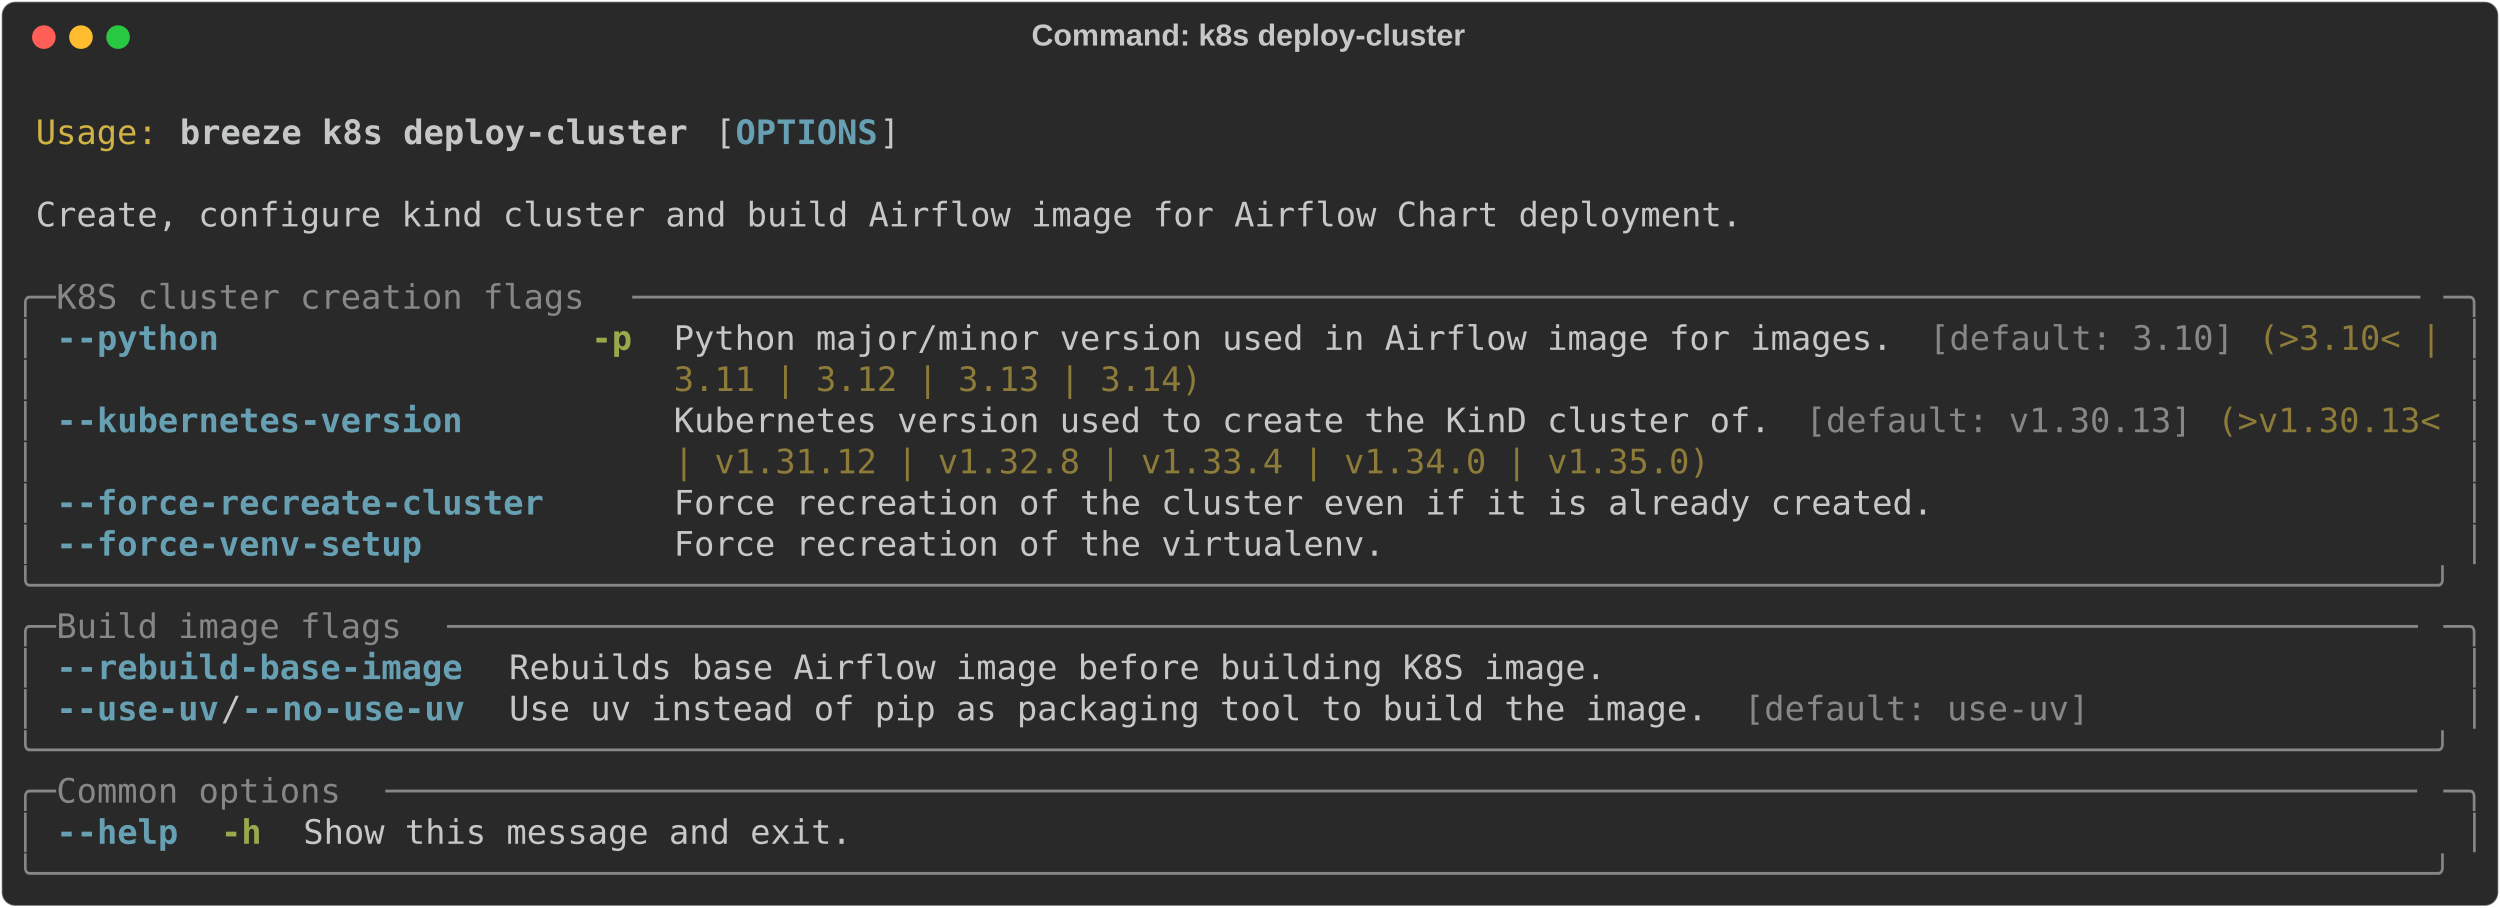
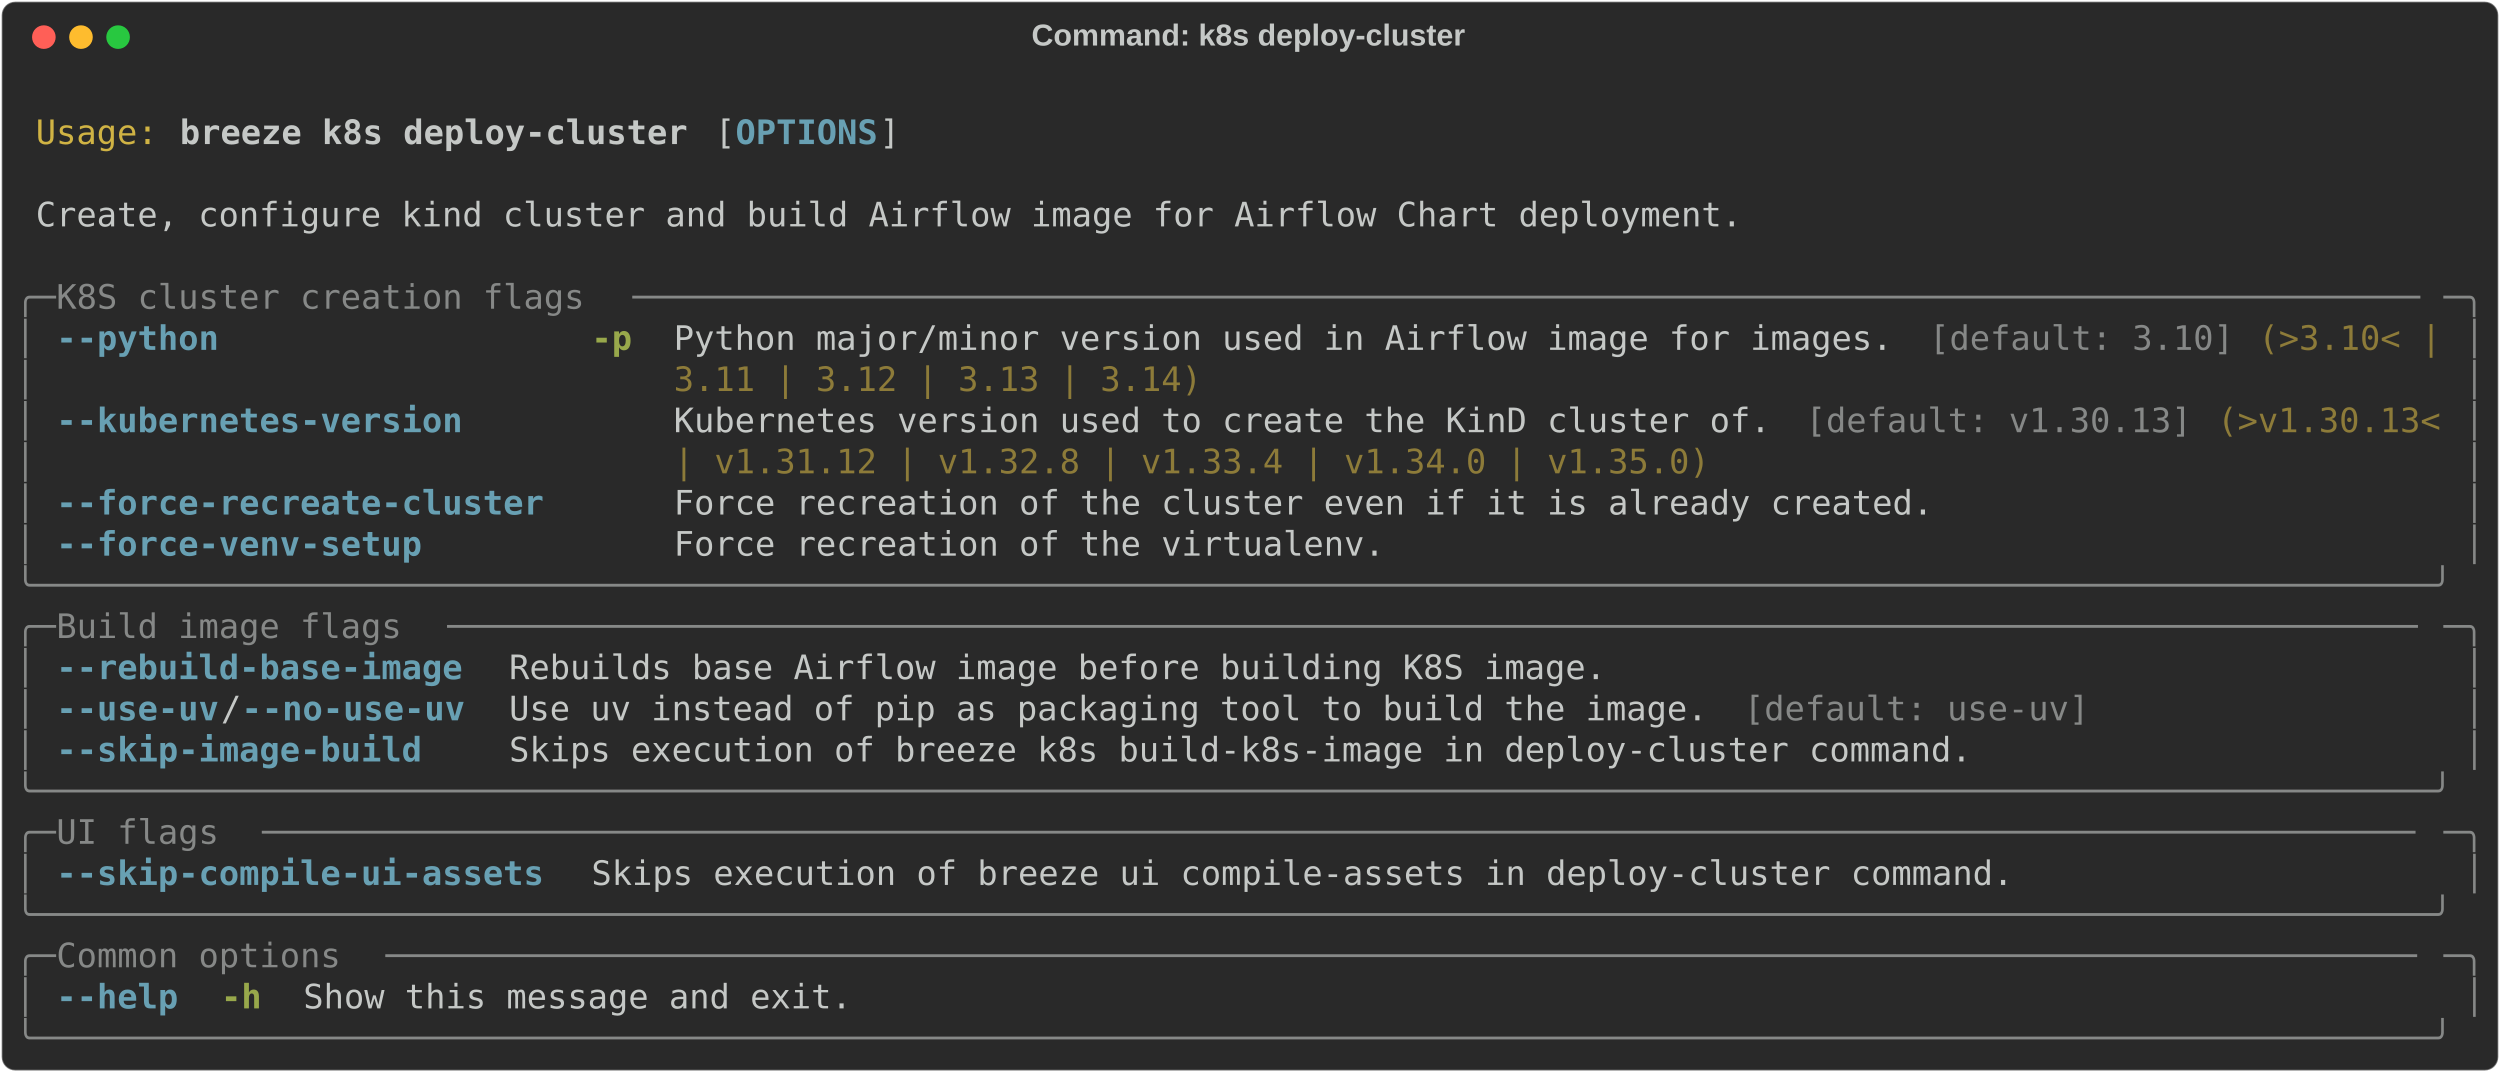
- <svg xmlns="http://www.w3.org/2000/svg" class="rich-terminal" viewBox="0 0 1482 538.0">
+ <svg xmlns="http://www.w3.org/2000/svg" class="rich-terminal" viewBox="0 0 1482 635.6">
  <style>

    @font-face {
        font-family: "Fira Code";
        src: local("FiraCode-Regular"),
                url("https://cdnjs.cloudflare.com/ajax/libs/firacode/6.2.0/woff2/FiraCode-Regular.woff2") format("woff2"),
                url("https://cdnjs.cloudflare.com/ajax/libs/firacode/6.2.0/woff/FiraCode-Regular.woff") format("woff");
        font-style: normal;
        font-weight: 400;
    }
    @font-face {
        font-family: "Fira Code";
        src: local("FiraCode-Bold"),
                url("https://cdnjs.cloudflare.com/ajax/libs/firacode/6.2.0/woff2/FiraCode-Bold.woff2") format("woff2"),
                url("https://cdnjs.cloudflare.com/ajax/libs/firacode/6.2.0/woff/FiraCode-Bold.woff") format("woff");
        font-style: bold;
        font-weight: 700;
    }

    .breeze-k8s-deploy-cluster-matrix {
        font-family: Fira Code, monospace;
        font-size: 20px;
        line-height: 24.4px;
        font-variant-east-asian: full-width;
    }

    .breeze-k8s-deploy-cluster-title {
        font-size: 18px;
        font-weight: bold;
        font-family: arial;
    }

    .breeze-k8s-deploy-cluster-r1 { fill: #c5c8c6 }
.breeze-k8s-deploy-cluster-r2 { fill: #d0b344 }
.breeze-k8s-deploy-cluster-r3 { fill: #c5c8c6;font-weight: bold }
.breeze-k8s-deploy-cluster-r4 { fill: #68a0b3;font-weight: bold }
.breeze-k8s-deploy-cluster-r5 { fill: #868887 }
.breeze-k8s-deploy-cluster-r6 { fill: #98a84b;font-weight: bold }
.breeze-k8s-deploy-cluster-r7 { fill: #8d7b39 }
    </style>
  <defs>
    <clipPath id="breeze-k8s-deploy-cluster-clip-terminal">
-       <rect x="0" y="0" width="1463.0" height="487.0" />
+       <rect x="0" y="0" width="1463.0" height="584.6" />
    </clipPath>
    <clipPath id="breeze-k8s-deploy-cluster-line-0">
      <rect x="0" y="1.5" width="1464" height="24.65" />
    </clipPath>
    <clipPath id="breeze-k8s-deploy-cluster-line-1">
      <rect x="0" y="25.9" width="1464" height="24.65" />
    </clipPath>
    <clipPath id="breeze-k8s-deploy-cluster-line-2">
      <rect x="0" y="50.3" width="1464" height="24.65" />
    </clipPath>
    <clipPath id="breeze-k8s-deploy-cluster-line-3">
      <rect x="0" y="74.7" width="1464" height="24.65" />
    </clipPath>
    <clipPath id="breeze-k8s-deploy-cluster-line-4">
      <rect x="0" y="99.1" width="1464" height="24.65" />
    </clipPath>
    <clipPath id="breeze-k8s-deploy-cluster-line-5">
      <rect x="0" y="123.5" width="1464" height="24.65" />
    </clipPath>
    <clipPath id="breeze-k8s-deploy-cluster-line-6">
      <rect x="0" y="147.9" width="1464" height="24.65" />
    </clipPath>
    <clipPath id="breeze-k8s-deploy-cluster-line-7">
      <rect x="0" y="172.3" width="1464" height="24.65" />
    </clipPath>
    <clipPath id="breeze-k8s-deploy-cluster-line-8">
      <rect x="0" y="196.7" width="1464" height="24.65" />
    </clipPath>
    <clipPath id="breeze-k8s-deploy-cluster-line-9">
      <rect x="0" y="221.1" width="1464" height="24.65" />
    </clipPath>
    <clipPath id="breeze-k8s-deploy-cluster-line-10">
      <rect x="0" y="245.5" width="1464" height="24.65" />
    </clipPath>
    <clipPath id="breeze-k8s-deploy-cluster-line-11">
      <rect x="0" y="269.9" width="1464" height="24.65" />
    </clipPath>
    <clipPath id="breeze-k8s-deploy-cluster-line-12">
      <rect x="0" y="294.3" width="1464" height="24.65" />
    </clipPath>
    <clipPath id="breeze-k8s-deploy-cluster-line-13">
      <rect x="0" y="318.7" width="1464" height="24.65" />
    </clipPath>
    <clipPath id="breeze-k8s-deploy-cluster-line-14">
      <rect x="0" y="343.1" width="1464" height="24.65" />
    </clipPath>
    <clipPath id="breeze-k8s-deploy-cluster-line-15">
      <rect x="0" y="367.5" width="1464" height="24.65" />
    </clipPath>
    <clipPath id="breeze-k8s-deploy-cluster-line-16">
      <rect x="0" y="391.9" width="1464" height="24.65" />
    </clipPath>
    <clipPath id="breeze-k8s-deploy-cluster-line-17">
      <rect x="0" y="416.3" width="1464" height="24.65" />
    </clipPath>
    <clipPath id="breeze-k8s-deploy-cluster-line-18">
      <rect x="0" y="440.7" width="1464" height="24.65" />
    </clipPath>
+     <clipPath id="breeze-k8s-deploy-cluster-line-19">
+       <rect x="0" y="465.1" width="1464" height="24.65" />
+     </clipPath>
+     <clipPath id="breeze-k8s-deploy-cluster-line-20">
+       <rect x="0" y="489.5" width="1464" height="24.65" />
+     </clipPath>
+     <clipPath id="breeze-k8s-deploy-cluster-line-21">
+       <rect x="0" y="513.9" width="1464" height="24.65" />
+     </clipPath>
+     <clipPath id="breeze-k8s-deploy-cluster-line-22">
+       <rect x="0" y="538.3" width="1464" height="24.65" />
+     </clipPath>
  </defs>
-   <rect fill="#292929" stroke="rgba(255,255,255,0.35)" stroke-width="1" x="1" y="1" width="1480" height="536" rx="8" />
+   <rect fill="#292929" stroke="rgba(255,255,255,0.35)" stroke-width="1" x="1" y="1" width="1480" height="633.6" rx="8" />
  <text class="breeze-k8s-deploy-cluster-title" fill="#c5c8c6" text-anchor="middle" x="740" y="27">Command: k8s deploy-cluster</text>
  <g transform="translate(26,22)">
    <circle cx="0" cy="0" r="7" fill="#ff5f57" />
    <circle cx="22" cy="0" r="7" fill="#febc2e" />
    <circle cx="44" cy="0" r="7" fill="#28c840" />
  </g>
  <g transform="translate(9, 41)" clip-path="url(#breeze-k8s-deploy-cluster-clip-terminal)">
    <g class="breeze-k8s-deploy-cluster-matrix">
      <text class="breeze-k8s-deploy-cluster-r1" x="1464" y="20" textLength="12.2" clip-path="url(#breeze-k8s-deploy-cluster-line-0)">
</text>
      <text class="breeze-k8s-deploy-cluster-r2" x="12.2" y="44.4" textLength="73.2" clip-path="url(#breeze-k8s-deploy-cluster-line-1)">Usage:</text>
      <text class="breeze-k8s-deploy-cluster-r3" x="97.6" y="44.4" textLength="305" clip-path="url(#breeze-k8s-deploy-cluster-line-1)">breeze k8s deploy-cluster</text>
      <text class="breeze-k8s-deploy-cluster-r1" x="414.8" y="44.4" textLength="12.2" clip-path="url(#breeze-k8s-deploy-cluster-line-1)">[</text>
      <text class="breeze-k8s-deploy-cluster-r4" x="427" y="44.4" textLength="85.4" clip-path="url(#breeze-k8s-deploy-cluster-line-1)">OPTIONS</text>
      <text class="breeze-k8s-deploy-cluster-r1" x="512.4" y="44.4" textLength="12.2" clip-path="url(#breeze-k8s-deploy-cluster-line-1)">]</text>
      <text class="breeze-k8s-deploy-cluster-r1" x="1464" y="44.4" textLength="12.2" clip-path="url(#breeze-k8s-deploy-cluster-line-1)">
</text>
      <text class="breeze-k8s-deploy-cluster-r1" x="1464" y="68.8" textLength="12.2" clip-path="url(#breeze-k8s-deploy-cluster-line-2)">
</text>
      <text class="breeze-k8s-deploy-cluster-r1" x="12.2" y="93.2" textLength="1024.8" clip-path="url(#breeze-k8s-deploy-cluster-line-3)">Create, configure kind cluster and build Airflow image for Airflow Chart deployment.</text>
      <text class="breeze-k8s-deploy-cluster-r1" x="1464" y="93.2" textLength="12.2" clip-path="url(#breeze-k8s-deploy-cluster-line-3)">
</text>
      <text class="breeze-k8s-deploy-cluster-r1" x="1464" y="117.6" textLength="12.2" clip-path="url(#breeze-k8s-deploy-cluster-line-4)">
</text>
      <text class="breeze-k8s-deploy-cluster-r5" x="0" y="142" textLength="24.4" clip-path="url(#breeze-k8s-deploy-cluster-line-5)">╭─</text>
      <text class="breeze-k8s-deploy-cluster-r5" x="24.4" y="142" textLength="341.6" clip-path="url(#breeze-k8s-deploy-cluster-line-5)"> K8S cluster creation flags </text>
      <text class="breeze-k8s-deploy-cluster-r5" x="366" y="142" textLength="1073.6" clip-path="url(#breeze-k8s-deploy-cluster-line-5)">────────────────────────────────────────────────────────────────────────────────────────</text>
      <text class="breeze-k8s-deploy-cluster-r5" x="1439.6" y="142" textLength="24.4" clip-path="url(#breeze-k8s-deploy-cluster-line-5)">─╮</text>
      <text class="breeze-k8s-deploy-cluster-r1" x="1464" y="142" textLength="12.2" clip-path="url(#breeze-k8s-deploy-cluster-line-5)">
</text>
      <text class="breeze-k8s-deploy-cluster-r5" x="0" y="166.4" textLength="12.2" clip-path="url(#breeze-k8s-deploy-cluster-line-6)">│</text>
      <text class="breeze-k8s-deploy-cluster-r4" x="24.4" y="166.4" textLength="292.8" clip-path="url(#breeze-k8s-deploy-cluster-line-6)">--python                </text>
      <text class="breeze-k8s-deploy-cluster-r6" x="341.6" y="166.4" textLength="24.4" clip-path="url(#breeze-k8s-deploy-cluster-line-6)">-p</text>
      <text class="breeze-k8s-deploy-cluster-r1" x="390.4" y="166.4" textLength="744.2" clip-path="url(#breeze-k8s-deploy-cluster-line-6)">Python major/minor version used in Airflow image for images. </text>
      <text class="breeze-k8s-deploy-cluster-r5" x="1134.6" y="166.4" textLength="183" clip-path="url(#breeze-k8s-deploy-cluster-line-6)">[default: 3.10]</text>
      <text class="breeze-k8s-deploy-cluster-r7" x="1329.8" y="166.4" textLength="109.8" clip-path="url(#breeze-k8s-deploy-cluster-line-6)">(&gt;3.10&lt; |</text>
      <text class="breeze-k8s-deploy-cluster-r5" x="1451.8" y="166.4" textLength="12.2" clip-path="url(#breeze-k8s-deploy-cluster-line-6)">│</text>
      <text class="breeze-k8s-deploy-cluster-r1" x="1464" y="166.4" textLength="12.2" clip-path="url(#breeze-k8s-deploy-cluster-line-6)">
</text>
      <text class="breeze-k8s-deploy-cluster-r5" x="0" y="190.8" textLength="12.2" clip-path="url(#breeze-k8s-deploy-cluster-line-7)">│</text>
      <text class="breeze-k8s-deploy-cluster-r7" x="390.4" y="190.8" textLength="317.2" clip-path="url(#breeze-k8s-deploy-cluster-line-7)">3.11 | 3.12 | 3.13 | 3.14)</text>
      <text class="breeze-k8s-deploy-cluster-r5" x="1451.8" y="190.8" textLength="12.2" clip-path="url(#breeze-k8s-deploy-cluster-line-7)">│</text>
      <text class="breeze-k8s-deploy-cluster-r1" x="1464" y="190.8" textLength="12.2" clip-path="url(#breeze-k8s-deploy-cluster-line-7)">
</text>
      <text class="breeze-k8s-deploy-cluster-r5" x="0" y="215.2" textLength="12.2" clip-path="url(#breeze-k8s-deploy-cluster-line-8)">│</text>
      <text class="breeze-k8s-deploy-cluster-r4" x="24.4" y="215.2" textLength="292.8" clip-path="url(#breeze-k8s-deploy-cluster-line-8)">--kubernetes-version    </text>
      <text class="breeze-k8s-deploy-cluster-r1" x="390.4" y="215.2" textLength="671" clip-path="url(#breeze-k8s-deploy-cluster-line-8)">Kubernetes version used to create the KinD cluster of. </text>
      <text class="breeze-k8s-deploy-cluster-r5" x="1061.4" y="215.2" textLength="231.8" clip-path="url(#breeze-k8s-deploy-cluster-line-8)">[default: v1.30.13]</text>
      <text class="breeze-k8s-deploy-cluster-r7" x="1305.4" y="215.2" textLength="134.2" clip-path="url(#breeze-k8s-deploy-cluster-line-8)">(&gt;v1.30.13&lt;</text>
      <text class="breeze-k8s-deploy-cluster-r5" x="1451.8" y="215.2" textLength="12.2" clip-path="url(#breeze-k8s-deploy-cluster-line-8)">│</text>
      <text class="breeze-k8s-deploy-cluster-r1" x="1464" y="215.2" textLength="12.2" clip-path="url(#breeze-k8s-deploy-cluster-line-8)">
</text>
      <text class="breeze-k8s-deploy-cluster-r5" x="0" y="239.6" textLength="12.2" clip-path="url(#breeze-k8s-deploy-cluster-line-9)">│</text>
      <text class="breeze-k8s-deploy-cluster-r7" x="390.4" y="239.6" textLength="622.2" clip-path="url(#breeze-k8s-deploy-cluster-line-9)">| v1.31.12 | v1.32.8 | v1.33.4 | v1.34.0 | v1.35.0)</text>
      <text class="breeze-k8s-deploy-cluster-r5" x="1451.8" y="239.6" textLength="12.2" clip-path="url(#breeze-k8s-deploy-cluster-line-9)">│</text>
      <text class="breeze-k8s-deploy-cluster-r1" x="1464" y="239.6" textLength="12.2" clip-path="url(#breeze-k8s-deploy-cluster-line-9)">
</text>
      <text class="breeze-k8s-deploy-cluster-r5" x="0" y="264" textLength="12.2" clip-path="url(#breeze-k8s-deploy-cluster-line-10)">│</text>
      <text class="breeze-k8s-deploy-cluster-r4" x="24.4" y="264" textLength="292.8" clip-path="url(#breeze-k8s-deploy-cluster-line-10)">--force-recreate-cluster</text>
      <text class="breeze-k8s-deploy-cluster-r1" x="390.4" y="264" textLength="756.4" clip-path="url(#breeze-k8s-deploy-cluster-line-10)">Force recreation of the cluster even if it is already created.</text>
      <text class="breeze-k8s-deploy-cluster-r5" x="1451.8" y="264" textLength="12.2" clip-path="url(#breeze-k8s-deploy-cluster-line-10)">│</text>
      <text class="breeze-k8s-deploy-cluster-r1" x="1464" y="264" textLength="12.2" clip-path="url(#breeze-k8s-deploy-cluster-line-10)">
</text>
      <text class="breeze-k8s-deploy-cluster-r5" x="0" y="288.4" textLength="12.2" clip-path="url(#breeze-k8s-deploy-cluster-line-11)">│</text>
      <text class="breeze-k8s-deploy-cluster-r4" x="24.4" y="288.4" textLength="292.8" clip-path="url(#breeze-k8s-deploy-cluster-line-11)">--force-venv-setup      </text>
      <text class="breeze-k8s-deploy-cluster-r1" x="390.4" y="288.4" textLength="427" clip-path="url(#breeze-k8s-deploy-cluster-line-11)">Force recreation of the virtualenv.</text>
      <text class="breeze-k8s-deploy-cluster-r5" x="1451.8" y="288.4" textLength="12.2" clip-path="url(#breeze-k8s-deploy-cluster-line-11)">│</text>
      <text class="breeze-k8s-deploy-cluster-r1" x="1464" y="288.4" textLength="12.2" clip-path="url(#breeze-k8s-deploy-cluster-line-11)">
</text>
      <text class="breeze-k8s-deploy-cluster-r5" x="0" y="312.8" textLength="1464" clip-path="url(#breeze-k8s-deploy-cluster-line-12)">╰──────────────────────────────────────────────────────────────────────────────────────────────────────────────────────╯</text>
      <text class="breeze-k8s-deploy-cluster-r1" x="1464" y="312.8" textLength="12.2" clip-path="url(#breeze-k8s-deploy-cluster-line-12)">
</text>
      <text class="breeze-k8s-deploy-cluster-r5" x="0" y="337.2" textLength="24.4" clip-path="url(#breeze-k8s-deploy-cluster-line-13)">╭─</text>
      <text class="breeze-k8s-deploy-cluster-r5" x="24.4" y="337.2" textLength="231.8" clip-path="url(#breeze-k8s-deploy-cluster-line-13)"> Build image flags </text>
      <text class="breeze-k8s-deploy-cluster-r5" x="256.2" y="337.2" textLength="1183.4" clip-path="url(#breeze-k8s-deploy-cluster-line-13)">─────────────────────────────────────────────────────────────────────────────────────────────────</text>
      <text class="breeze-k8s-deploy-cluster-r5" x="1439.6" y="337.2" textLength="24.4" clip-path="url(#breeze-k8s-deploy-cluster-line-13)">─╮</text>
      <text class="breeze-k8s-deploy-cluster-r1" x="1464" y="337.2" textLength="12.2" clip-path="url(#breeze-k8s-deploy-cluster-line-13)">
</text>
      <text class="breeze-k8s-deploy-cluster-r5" x="0" y="361.6" textLength="12.2" clip-path="url(#breeze-k8s-deploy-cluster-line-14)">│</text>
      <text class="breeze-k8s-deploy-cluster-r4" x="24.4" y="361.6" textLength="244" clip-path="url(#breeze-k8s-deploy-cluster-line-14)">--rebuild-base-image</text>
      <text class="breeze-k8s-deploy-cluster-r1" x="292.8" y="361.6" textLength="658.8" clip-path="url(#breeze-k8s-deploy-cluster-line-14)">Rebuilds base Airflow image before building K8S image.</text>
      <text class="breeze-k8s-deploy-cluster-r5" x="1451.8" y="361.6" textLength="12.2" clip-path="url(#breeze-k8s-deploy-cluster-line-14)">│</text>
      <text class="breeze-k8s-deploy-cluster-r1" x="1464" y="361.6" textLength="12.2" clip-path="url(#breeze-k8s-deploy-cluster-line-14)">
</text>
      <text class="breeze-k8s-deploy-cluster-r5" x="0" y="386" textLength="12.2" clip-path="url(#breeze-k8s-deploy-cluster-line-15)">│</text>
      <text class="breeze-k8s-deploy-cluster-r4" x="24.4" y="386" textLength="97.6" clip-path="url(#breeze-k8s-deploy-cluster-line-15)">--use-uv</text>
      <text class="breeze-k8s-deploy-cluster-r1" x="122" y="386" textLength="12.2" clip-path="url(#breeze-k8s-deploy-cluster-line-15)">/</text>
      <text class="breeze-k8s-deploy-cluster-r4" x="134.2" y="386" textLength="134.2" clip-path="url(#breeze-k8s-deploy-cluster-line-15)">--no-use-uv</text>
      <text class="breeze-k8s-deploy-cluster-r1" x="292.8" y="386" textLength="732" clip-path="url(#breeze-k8s-deploy-cluster-line-15)">Use uv instead of pip as packaging tool to build the image. </text>
      <text class="breeze-k8s-deploy-cluster-r5" x="1024.8" y="386" textLength="207.4" clip-path="url(#breeze-k8s-deploy-cluster-line-15)">[default: use-uv]</text>
      <text class="breeze-k8s-deploy-cluster-r5" x="1451.8" y="386" textLength="12.2" clip-path="url(#breeze-k8s-deploy-cluster-line-15)">│</text>
      <text class="breeze-k8s-deploy-cluster-r1" x="1464" y="386" textLength="12.2" clip-path="url(#breeze-k8s-deploy-cluster-line-15)">
</text>
-       <text class="breeze-k8s-deploy-cluster-r5" x="0" y="410.4" textLength="1464" clip-path="url(#breeze-k8s-deploy-cluster-line-16)">╰──────────────────────────────────────────────────────────────────────────────────────────────────────────────────────╯</text>
+       <text class="breeze-k8s-deploy-cluster-r5" x="0" y="410.4" textLength="12.2" clip-path="url(#breeze-k8s-deploy-cluster-line-16)">│</text>
+       <text class="breeze-k8s-deploy-cluster-r4" x="24.4" y="410.4" textLength="244" clip-path="url(#breeze-k8s-deploy-cluster-line-16)">--skip-image-build  </text>
+       <text class="breeze-k8s-deploy-cluster-r1" x="292.8" y="410.4" textLength="878.4" clip-path="url(#breeze-k8s-deploy-cluster-line-16)">Skips execution of breeze k8s build-k8s-image in deploy-cluster command.</text>
+       <text class="breeze-k8s-deploy-cluster-r5" x="1451.8" y="410.4" textLength="12.2" clip-path="url(#breeze-k8s-deploy-cluster-line-16)">│</text>
      <text class="breeze-k8s-deploy-cluster-r1" x="1464" y="410.4" textLength="12.2" clip-path="url(#breeze-k8s-deploy-cluster-line-16)">
</text>
-       <text class="breeze-k8s-deploy-cluster-r5" x="0" y="434.8" textLength="24.4" clip-path="url(#breeze-k8s-deploy-cluster-line-17)">╭─</text>
-       <text class="breeze-k8s-deploy-cluster-r5" x="24.4" y="434.8" textLength="195.2" clip-path="url(#breeze-k8s-deploy-cluster-line-17)"> Common options </text>
-       <text class="breeze-k8s-deploy-cluster-r5" x="219.6" y="434.8" textLength="1220" clip-path="url(#breeze-k8s-deploy-cluster-line-17)">────────────────────────────────────────────────────────────────────────────────────────────────────</text>
-       <text class="breeze-k8s-deploy-cluster-r5" x="1439.6" y="434.8" textLength="24.4" clip-path="url(#breeze-k8s-deploy-cluster-line-17)">─╮</text>
+       <text class="breeze-k8s-deploy-cluster-r5" x="0" y="434.8" textLength="1464" clip-path="url(#breeze-k8s-deploy-cluster-line-17)">╰──────────────────────────────────────────────────────────────────────────────────────────────────────────────────────╯</text>
      <text class="breeze-k8s-deploy-cluster-r1" x="1464" y="434.8" textLength="12.2" clip-path="url(#breeze-k8s-deploy-cluster-line-17)">
</text>
-       <text class="breeze-k8s-deploy-cluster-r5" x="0" y="459.2" textLength="12.2" clip-path="url(#breeze-k8s-deploy-cluster-line-18)">│</text>
-       <text class="breeze-k8s-deploy-cluster-r4" x="24.4" y="459.2" textLength="73.2" clip-path="url(#breeze-k8s-deploy-cluster-line-18)">--help</text>
-       <text class="breeze-k8s-deploy-cluster-r6" x="122" y="459.2" textLength="24.4" clip-path="url(#breeze-k8s-deploy-cluster-line-18)">-h</text>
-       <text class="breeze-k8s-deploy-cluster-r1" x="170.8" y="459.2" textLength="329.4" clip-path="url(#breeze-k8s-deploy-cluster-line-18)">Show this message and exit.</text>
-       <text class="breeze-k8s-deploy-cluster-r5" x="1451.8" y="459.2" textLength="12.2" clip-path="url(#breeze-k8s-deploy-cluster-line-18)">│</text>
+       <text class="breeze-k8s-deploy-cluster-r5" x="0" y="459.2" textLength="24.4" clip-path="url(#breeze-k8s-deploy-cluster-line-18)">╭─</text>
+       <text class="breeze-k8s-deploy-cluster-r5" x="24.4" y="459.2" textLength="122" clip-path="url(#breeze-k8s-deploy-cluster-line-18)"> UI flags </text>
+       <text class="breeze-k8s-deploy-cluster-r5" x="146.4" y="459.2" textLength="1293.2" clip-path="url(#breeze-k8s-deploy-cluster-line-18)">──────────────────────────────────────────────────────────────────────────────────────────────────────────</text>
+       <text class="breeze-k8s-deploy-cluster-r5" x="1439.6" y="459.2" textLength="24.4" clip-path="url(#breeze-k8s-deploy-cluster-line-18)">─╮</text>
      <text class="breeze-k8s-deploy-cluster-r1" x="1464" y="459.2" textLength="12.2" clip-path="url(#breeze-k8s-deploy-cluster-line-18)">
</text>
-       <text class="breeze-k8s-deploy-cluster-r5" x="0" y="483.6" textLength="1464" clip-path="url(#breeze-k8s-deploy-cluster-line-19)">╰──────────────────────────────────────────────────────────────────────────────────────────────────────────────────────╯</text>
+       <text class="breeze-k8s-deploy-cluster-r5" x="0" y="483.6" textLength="12.2" clip-path="url(#breeze-k8s-deploy-cluster-line-19)">│</text>
+       <text class="breeze-k8s-deploy-cluster-r4" x="24.4" y="483.6" textLength="292.8" clip-path="url(#breeze-k8s-deploy-cluster-line-19)">--skip-compile-ui-assets</text>
+       <text class="breeze-k8s-deploy-cluster-r1" x="341.6" y="483.6" textLength="854" clip-path="url(#breeze-k8s-deploy-cluster-line-19)">Skips execution of breeze ui compile-assets in deploy-cluster command.</text>
+       <text class="breeze-k8s-deploy-cluster-r5" x="1451.8" y="483.6" textLength="12.2" clip-path="url(#breeze-k8s-deploy-cluster-line-19)">│</text>
      <text class="breeze-k8s-deploy-cluster-r1" x="1464" y="483.6" textLength="12.2" clip-path="url(#breeze-k8s-deploy-cluster-line-19)">
+ </text>
+       <text class="breeze-k8s-deploy-cluster-r5" x="0" y="508" textLength="1464" clip-path="url(#breeze-k8s-deploy-cluster-line-20)">╰──────────────────────────────────────────────────────────────────────────────────────────────────────────────────────╯</text>
+       <text class="breeze-k8s-deploy-cluster-r1" x="1464" y="508" textLength="12.2" clip-path="url(#breeze-k8s-deploy-cluster-line-20)">
+ </text>
+       <text class="breeze-k8s-deploy-cluster-r5" x="0" y="532.4" textLength="24.4" clip-path="url(#breeze-k8s-deploy-cluster-line-21)">╭─</text>
+       <text class="breeze-k8s-deploy-cluster-r5" x="24.4" y="532.4" textLength="195.2" clip-path="url(#breeze-k8s-deploy-cluster-line-21)"> Common options </text>
+       <text class="breeze-k8s-deploy-cluster-r5" x="219.6" y="532.4" textLength="1220" clip-path="url(#breeze-k8s-deploy-cluster-line-21)">────────────────────────────────────────────────────────────────────────────────────────────────────</text>
+       <text class="breeze-k8s-deploy-cluster-r5" x="1439.6" y="532.4" textLength="24.4" clip-path="url(#breeze-k8s-deploy-cluster-line-21)">─╮</text>
+       <text class="breeze-k8s-deploy-cluster-r1" x="1464" y="532.4" textLength="12.2" clip-path="url(#breeze-k8s-deploy-cluster-line-21)">
+ </text>
+       <text class="breeze-k8s-deploy-cluster-r5" x="0" y="556.8" textLength="12.2" clip-path="url(#breeze-k8s-deploy-cluster-line-22)">│</text>
+       <text class="breeze-k8s-deploy-cluster-r4" x="24.4" y="556.8" textLength="73.2" clip-path="url(#breeze-k8s-deploy-cluster-line-22)">--help</text>
+       <text class="breeze-k8s-deploy-cluster-r6" x="122" y="556.8" textLength="24.4" clip-path="url(#breeze-k8s-deploy-cluster-line-22)">-h</text>
+       <text class="breeze-k8s-deploy-cluster-r1" x="170.8" y="556.8" textLength="329.4" clip-path="url(#breeze-k8s-deploy-cluster-line-22)">Show this message and exit.</text>
+       <text class="breeze-k8s-deploy-cluster-r5" x="1451.8" y="556.8" textLength="12.2" clip-path="url(#breeze-k8s-deploy-cluster-line-22)">│</text>
+       <text class="breeze-k8s-deploy-cluster-r1" x="1464" y="556.8" textLength="12.2" clip-path="url(#breeze-k8s-deploy-cluster-line-22)">
+ </text>
+       <text class="breeze-k8s-deploy-cluster-r5" x="0" y="581.2" textLength="1464" clip-path="url(#breeze-k8s-deploy-cluster-line-23)">╰──────────────────────────────────────────────────────────────────────────────────────────────────────────────────────╯</text>
+       <text class="breeze-k8s-deploy-cluster-r1" x="1464" y="581.2" textLength="12.2" clip-path="url(#breeze-k8s-deploy-cluster-line-23)">
</text>
    </g>
  </g>
</svg>
